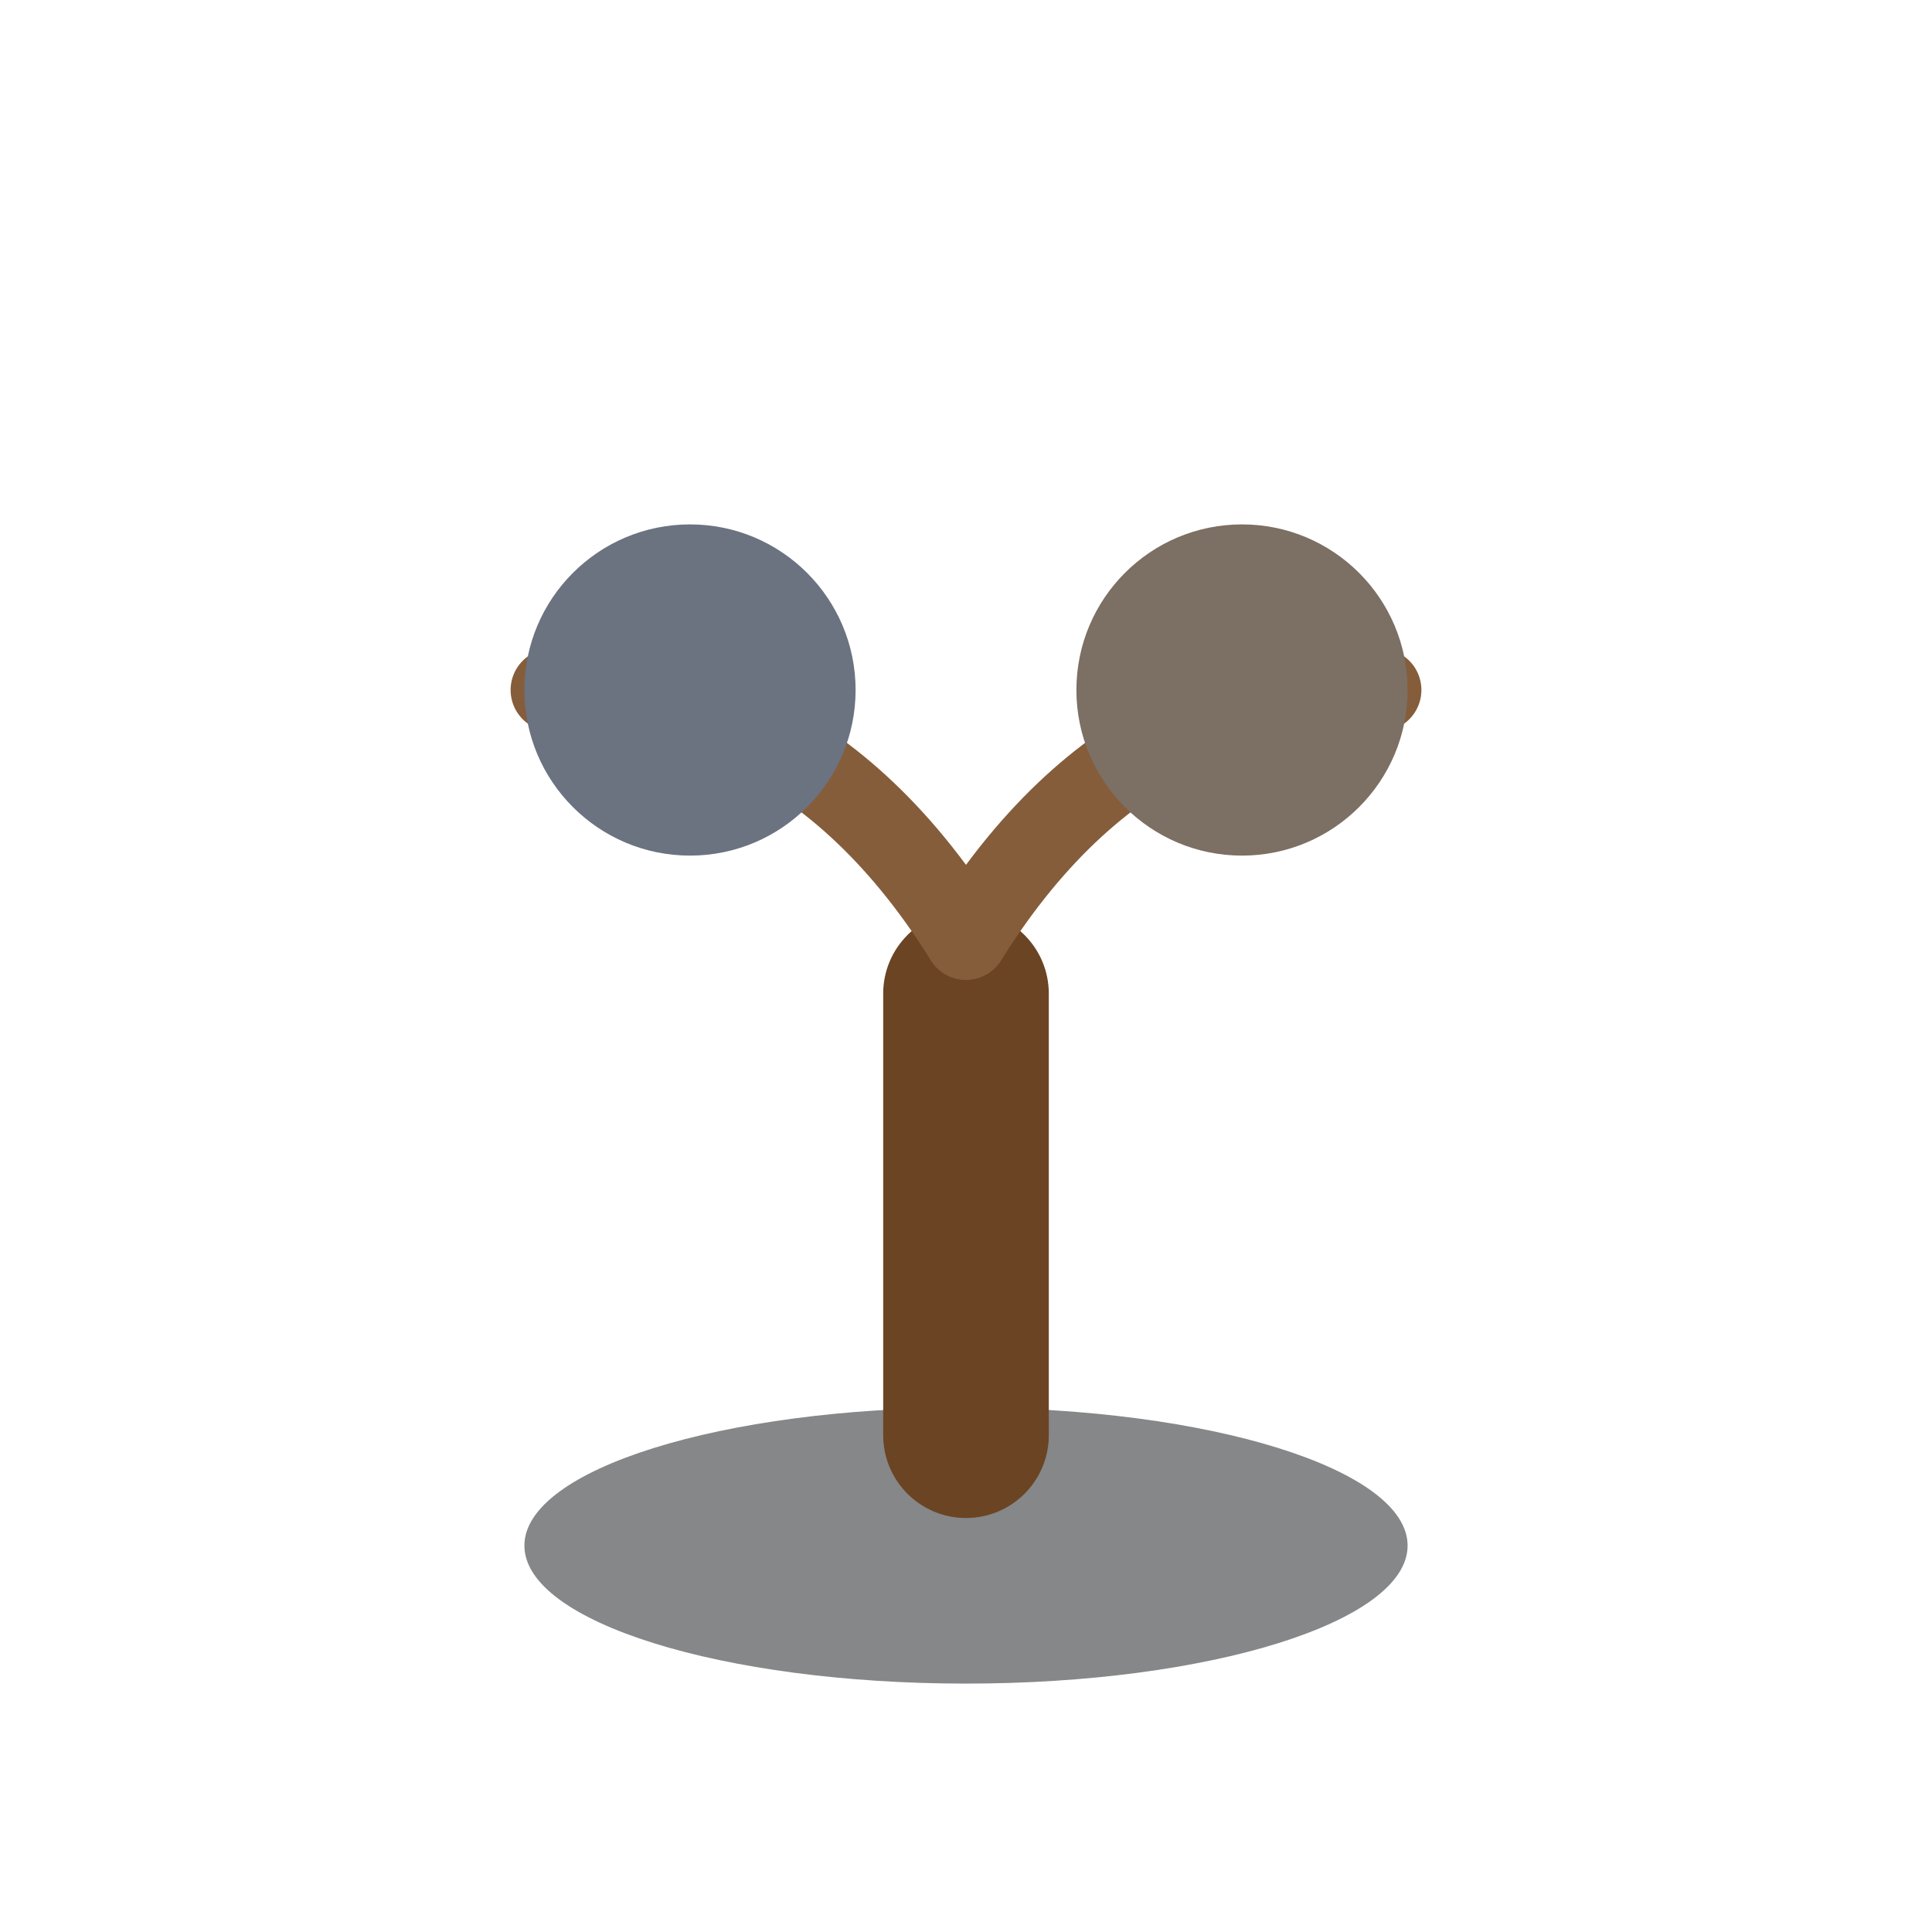
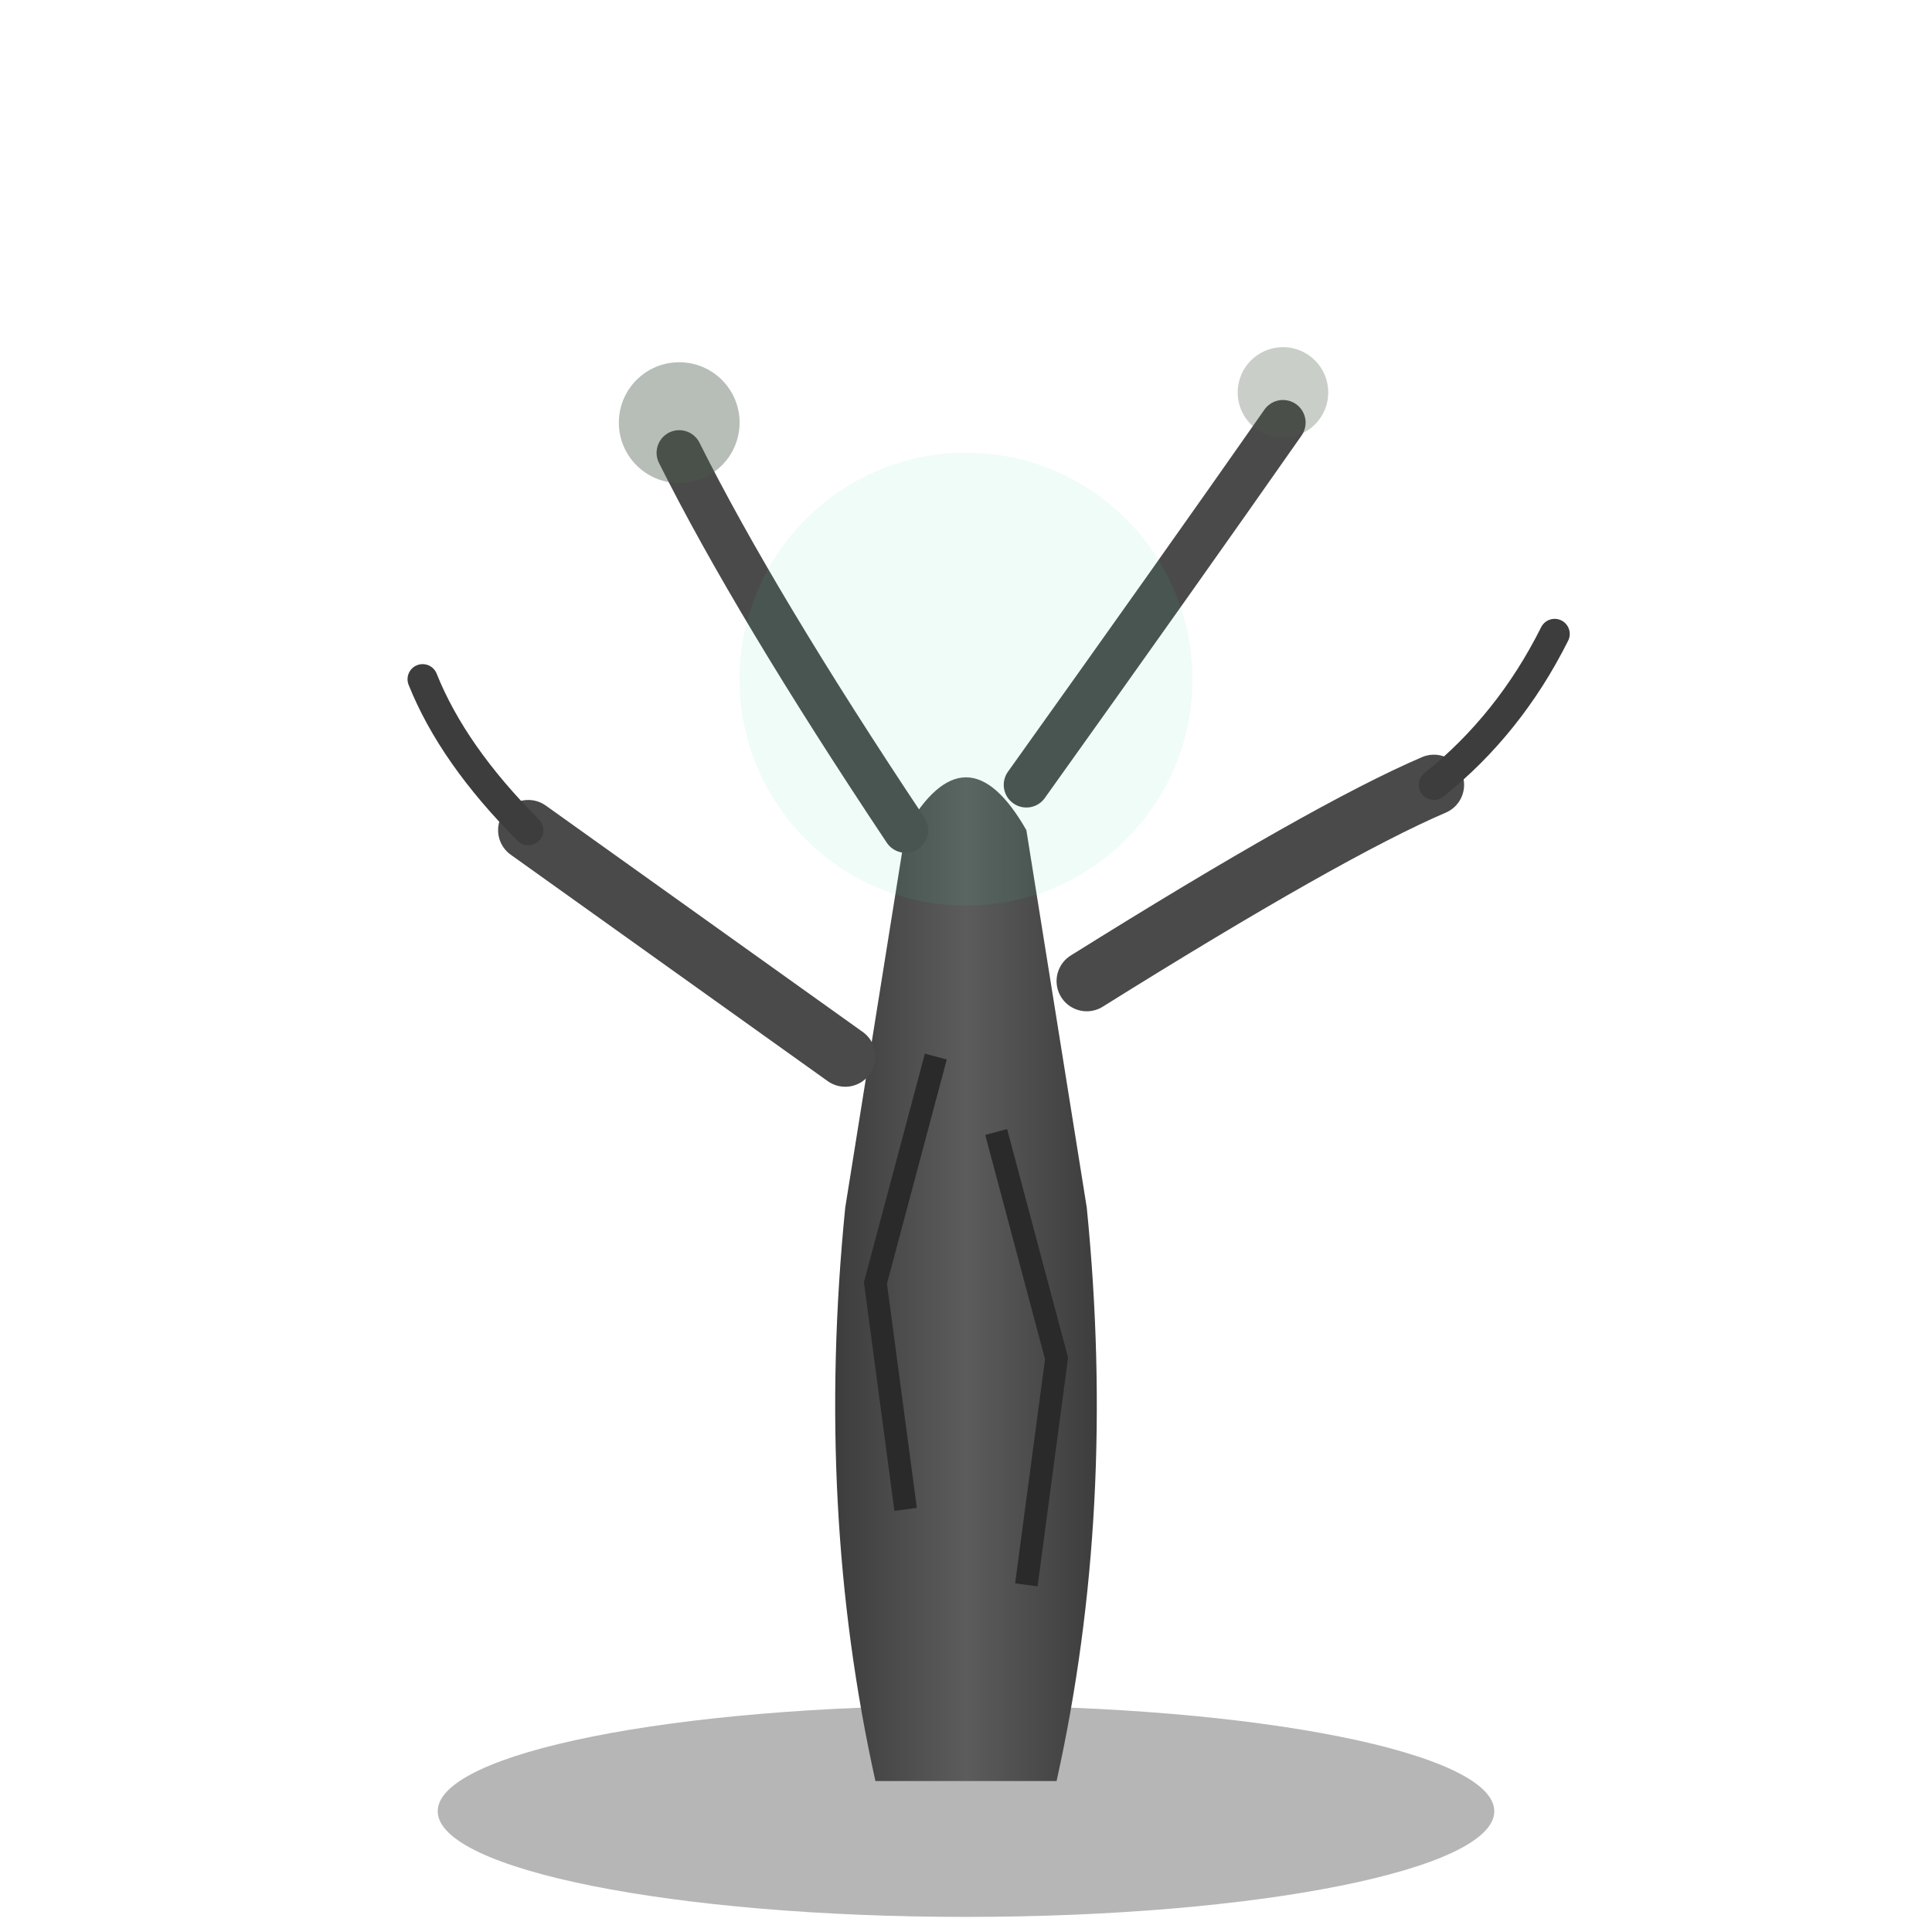
- <svg xmlns="http://www.w3.org/2000/svg" viewBox="0 0 140 140" role="img" aria-label="Aurora Withered Tree">
-   <rect width="140" height="140" rx="20" fill="transparent" />
-   <ellipse cx="70" cy="112" rx="32" ry="10" fill="#0b0f14" opacity="0.5" />
-   <rect x="64" y="66" width="12" height="44" rx="6" fill="#6b4423" />
-   <path d="M70 68c-10-16-22-18-30-18" fill="none" stroke="#855d3b" stroke-width="6" stroke-linecap="round" />
-   <path d="M70 68c10-16 22-18 30-18" fill="none" stroke="#855d3b" stroke-width="6" stroke-linecap="round" />
-   <circle cx="50" cy="50" r="12" fill="#6b7280" />
-   <circle cx="90" cy="50" r="12" fill="#7c6f63" />
+ <svg xmlns="http://www.w3.org/2000/svg" viewBox="0 0 128 128" role="img" aria-label="Aurora Withered Tree">
+   <defs>
+     <linearGradient id="deadBark" x1="0%" y1="0%" x2="100%" y2="0%">
+       <stop offset="0%" stop-color="#3d3d3d" />
+       <stop offset="50%" stop-color="#5c5c5c" />
+       <stop offset="100%" stop-color="#3d3d3d" />
+     </linearGradient>
+   </defs>
+   <ellipse cx="64" cy="120" rx="35" ry="7" fill="#0a0a0a" opacity="0.3" />
+   <path d="M58 118 Q54 100 56 80 L60 55 Q64 48 68 55 L72 80 Q74 100 70 118 Z" fill="url(#deadBark)" />
+   <path d="M60 100 L58 85 L62 70" fill="none" stroke="#2a2a2a" stroke-width="1.5" />
+   <path d="M68 105 L70 90 L66 75" fill="none" stroke="#2a2a2a" stroke-width="1.5" />
+   <path d="M56 70 Q42 60 35 55" fill="none" stroke="#4a4a4a" stroke-width="4" stroke-linecap="round" />
+   <path d="M72 65 Q88 55 95 52" fill="none" stroke="#4a4a4a" stroke-width="4" stroke-linecap="round" />
+   <path d="M60 55 Q50 40 45 30" fill="none" stroke="#4a4a4a" stroke-width="3" stroke-linecap="round" />
+   <path d="M68 52 Q78 38 85 28" fill="none" stroke="#4a4a4a" stroke-width="3" stroke-linecap="round" />
+   <path d="M35 55 Q30 50 28 45" fill="none" stroke="#3d3d3d" stroke-width="2" stroke-linecap="round" />
+   <path d="M95 52 Q100 48 103 42" fill="none" stroke="#3d3d3d" stroke-width="2" stroke-linecap="round" />
+   <circle cx="45" cy="28" r="4" fill="#4a5a4a" opacity="0.4" />
+   <circle cx="85" cy="26" r="3" fill="#4a5a4a" opacity="0.3" />
+   <circle cx="64" cy="45" r="15" fill="#34d399" opacity="0.08" />
</svg>
